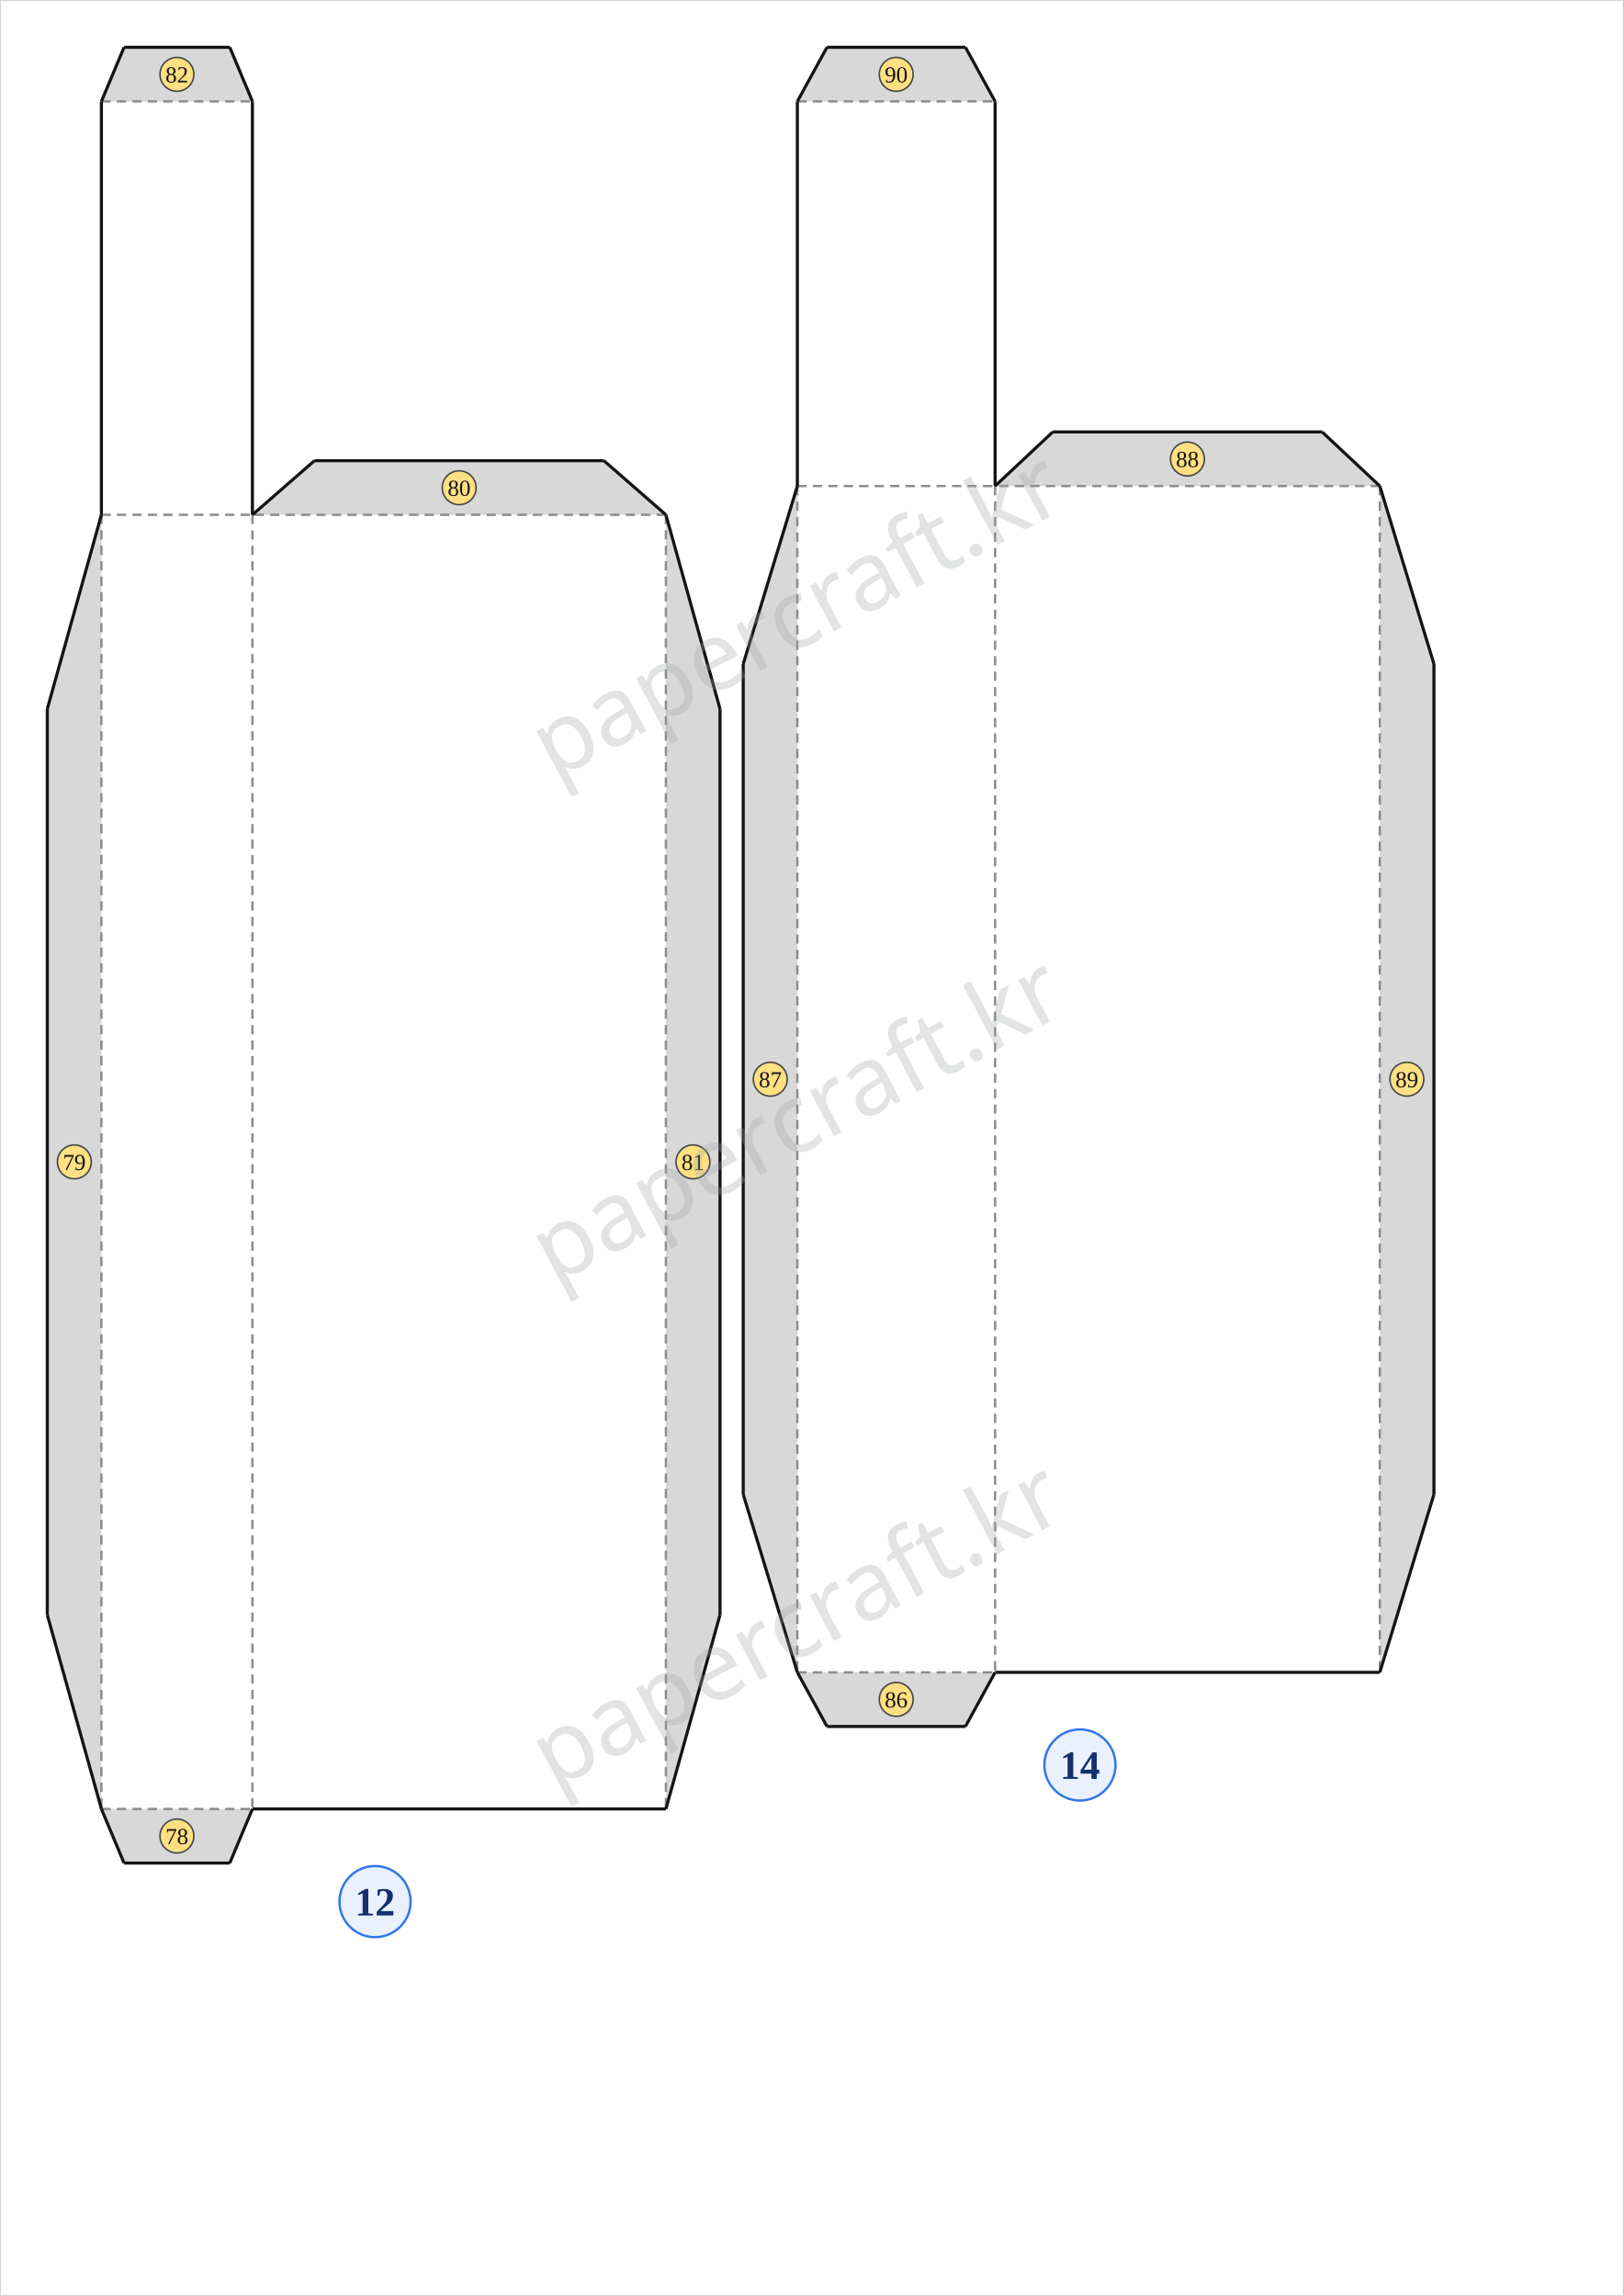
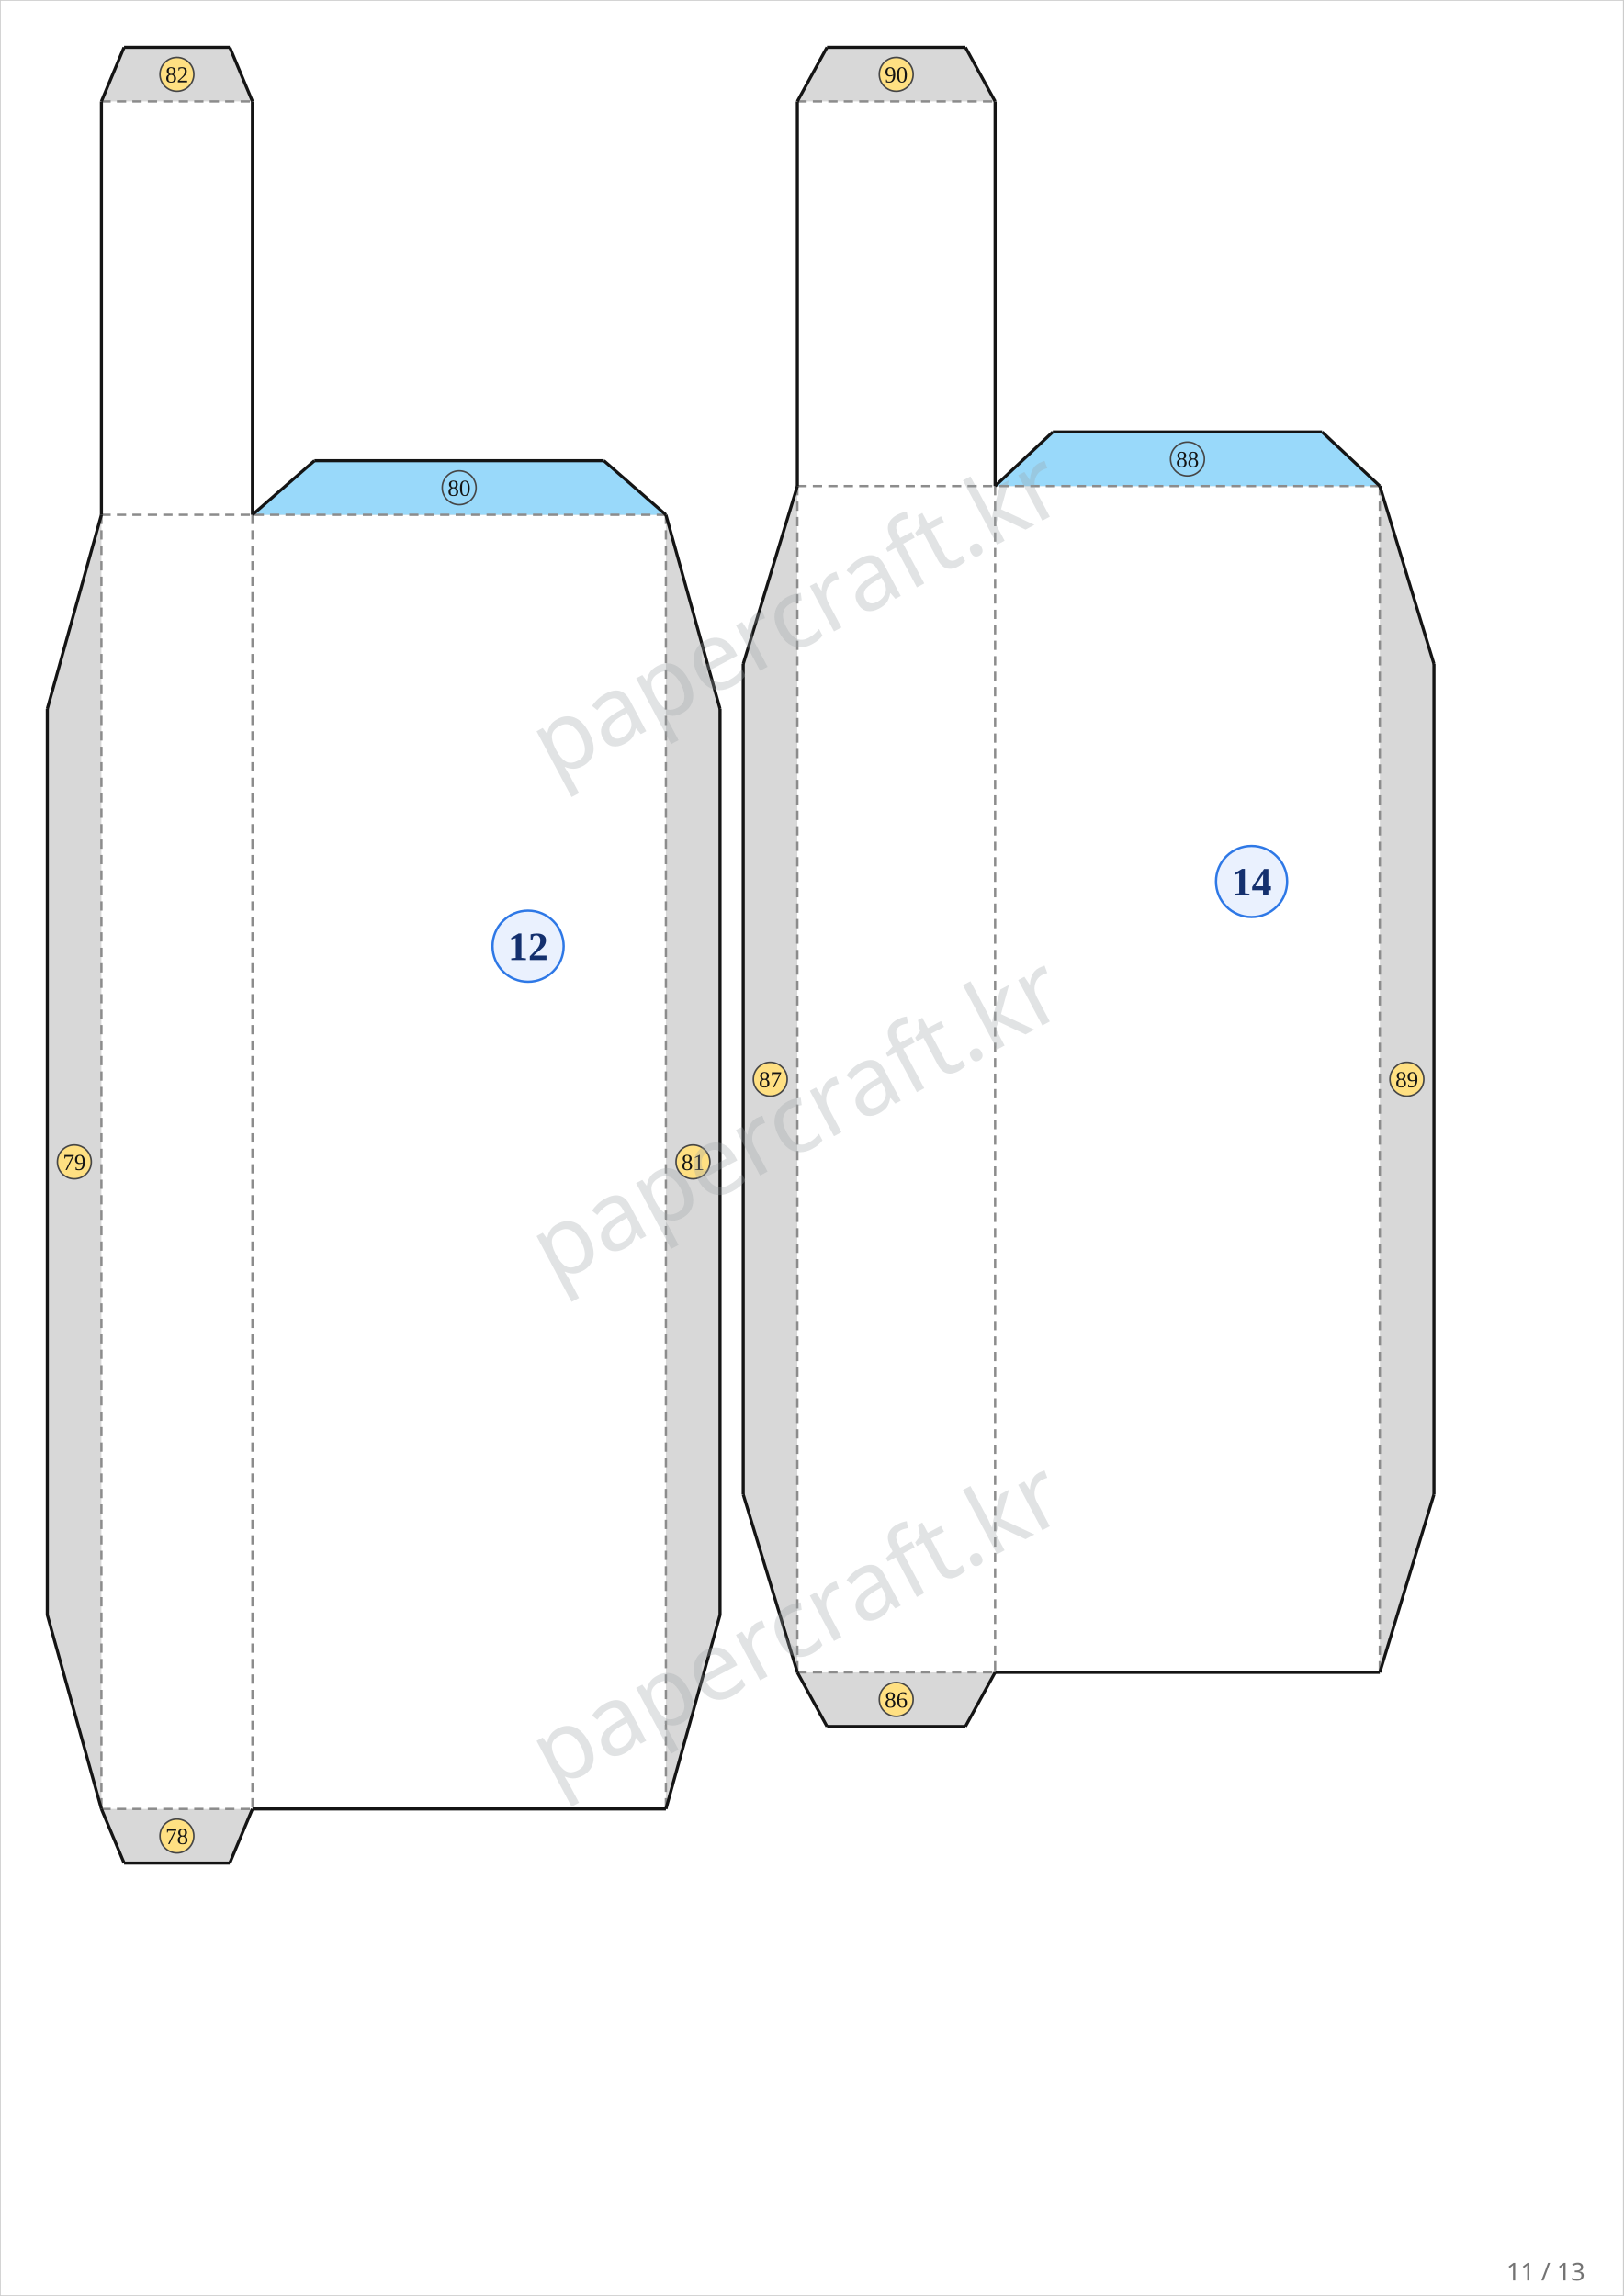
<svg xmlns="http://www.w3.org/2000/svg" width="210.00mm" height="297.00mm" viewBox="0 0 210.00 297.00">
  <rect x="0" y="0" width="210.00" height="297.00" fill="#ffffff" stroke="#cccccc" stroke-width="0.2" />
  <polygon points="32.647,233.999 29.717,240.999 16.046,240.999 13.116,233.999" fill="rgb(216,216,216)" />
  <polygon points="13.116,233.999 6.116,208.888 6.116,91.704 13.116,66.593" fill="rgb(216,216,216)" />
  <polygon points="32.647,66.593 40.668,59.593 78.102,59.593 86.124,66.593" fill="rgb(216,216,216)" />
  <polygon points="86.124,233.999 93.124,208.888 93.124,91.704 86.124,66.593" fill="rgb(216,216,216)" />
  <polygon points="32.647,13.116 29.717,6.116 16.046,6.116 13.116,13.116" fill="rgb(216,216,216)" />
+   <polygon points="32.647,66.593 40.668,59.593 78.102,59.593 86.124,66.593" fill="#99d9fa" />
  <line x1="32.647" y1="66.593" x2="32.647" y2="233.999" stroke="#8c8c8c" stroke-width="0.3" stroke-dasharray="1.2,0.8" />
  <line x1="13.116" y1="66.593" x2="32.647" y2="66.593" stroke="#8c8c8c" stroke-width="0.3" stroke-dasharray="1.2,0.8" />
  <line x1="13.116" y1="233.999" x2="32.647" y2="233.999" stroke="#8c8c8c" stroke-width="0.3" stroke-dasharray="1.2,0.8" />
  <line x1="13.116" y1="66.593" x2="13.116" y2="233.999" stroke="#8c8c8c" stroke-width="0.3" stroke-dasharray="1.2,0.8" />
  <line x1="86.124" y1="66.593" x2="32.647" y2="66.593" stroke="#8c8c8c" stroke-width="0.3" stroke-dasharray="1.2,0.8" />
  <line x1="86.124" y1="66.593" x2="86.124" y2="233.999" stroke="#8c8c8c" stroke-width="0.3" stroke-dasharray="1.2,0.8" />
  <line x1="13.116" y1="13.116" x2="32.647" y2="13.116" stroke="#8c8c8c" stroke-width="0.3" stroke-dasharray="1.2,0.8" />
  <line x1="86.124" y1="233.999" x2="32.647" y2="233.999" stroke="#141414" stroke-width="0.4" />
  <line x1="32.647" y1="13.116" x2="32.647" y2="66.593" stroke="#141414" stroke-width="0.4" />
  <line x1="13.116" y1="66.593" x2="13.116" y2="13.116" stroke="#141414" stroke-width="0.4" />
  <line x1="32.647" y1="233.999" x2="29.717" y2="240.999" stroke="#141414" stroke-width="0.4" />
  <line x1="29.717" y1="240.999" x2="16.046" y2="240.999" stroke="#141414" stroke-width="0.4" />
  <line x1="16.046" y1="240.999" x2="13.116" y2="233.999" stroke="#141414" stroke-width="0.4" />
  <line x1="13.116" y1="233.999" x2="6.116" y2="208.888" stroke="#141414" stroke-width="0.4" />
  <line x1="6.116" y1="208.888" x2="6.116" y2="91.704" stroke="#141414" stroke-width="0.4" />
  <line x1="6.116" y1="91.704" x2="13.116" y2="66.593" stroke="#141414" stroke-width="0.4" />
  <line x1="32.647" y1="66.593" x2="40.668" y2="59.593" stroke="#141414" stroke-width="0.4" />
  <line x1="40.668" y1="59.593" x2="78.102" y2="59.593" stroke="#141414" stroke-width="0.4" />
  <line x1="78.102" y1="59.593" x2="86.124" y2="66.593" stroke="#141414" stroke-width="0.4" />
  <line x1="86.124" y1="233.999" x2="93.124" y2="208.888" stroke="#141414" stroke-width="0.4" />
  <line x1="93.124" y1="208.888" x2="93.124" y2="91.704" stroke="#141414" stroke-width="0.4" />
  <line x1="93.124" y1="91.704" x2="86.124" y2="66.593" stroke="#141414" stroke-width="0.4" />
  <line x1="32.647" y1="13.116" x2="29.717" y2="6.116" stroke="#141414" stroke-width="0.4" />
  <line x1="29.717" y1="6.116" x2="16.046" y2="6.116" stroke="#141414" stroke-width="0.4" />
  <line x1="16.046" y1="6.116" x2="13.116" y2="13.116" stroke="#141414" stroke-width="0.4" />
  <circle cx="22.881" cy="237.499" r="2.19" fill="#ffe082" stroke="#464646" stroke-width="0.2" />
  <text x="22.881" y="238.54" font-size="2.97" text-anchor="middle" fill="#141414">78</text>
  <circle cx="9.616" cy="150.296" r="2.19" fill="#ffe082" stroke="#464646" stroke-width="0.2" />
  <text x="9.616" y="151.34" font-size="2.97" text-anchor="middle" fill="#141414">79</text>
-   <circle cx="59.385" cy="63.093" r="2.19" fill="#ffe082" stroke="#464646" stroke-width="0.2" />
+   <circle cx="59.385" cy="63.093" r="2.19" fill="#99d9fa" stroke="#464646" stroke-width="0.2" />
  <text x="59.385" y="64.13" font-size="2.97" text-anchor="middle" fill="#141414">80</text>
  <circle cx="89.624" cy="150.296" r="2.19" fill="#ffe082" stroke="#464646" stroke-width="0.2" />
  <text x="89.624" y="151.34" font-size="2.97" text-anchor="middle" fill="#141414">81</text>
  <circle cx="22.881" cy="9.616" r="2.19" fill="#ffe082" stroke="#464646" stroke-width="0.2" />
  <text x="22.881" y="10.66" font-size="2.97" text-anchor="middle" fill="#141414">82</text>
-   <circle cx="48.504" cy="245.983" r="4.6" fill="#eaf1fe" stroke="#2e78e6" stroke-width="0.3" />
-   <text x="48.504" y="247.783" font-size="5.2" text-anchor="middle" fill="#14306e" font-weight="bold">12</text>
+   <circle cx="68.298" cy="122.395" r="4.60" fill="#eaf1fe" stroke="#2e78e6" stroke-width="0.3" />
+   <text x="68.298" y="124.19" font-size="5.20" text-anchor="middle" fill="#14306e" font-weight="bold">12</text>
  <polygon points="128.7,216.329 124.863,223.329 106.96,223.329 103.124,216.329" fill="rgb(216,216,216)" />
  <polygon points="103.124,216.329 96.124,193.31 96.124,85.891 103.124,62.873" fill="rgb(216,216,216)" />
  <polygon points="128.7,62.873 136.163,55.873 170.993,55.873 178.457,62.873" fill="rgb(216,216,216)" />
  <polygon points="178.457,216.329 185.457,193.31 185.457,85.891 178.457,62.873" fill="rgb(216,216,216)" />
  <polygon points="128.7,13.116 124.863,6.116 106.96,6.116 103.124,13.116" fill="rgb(216,216,216)" />
+   <polygon points="128.7,62.873 136.163,55.873 170.993,55.873 178.457,62.873" fill="#99d9fa" />
  <line x1="128.7" y1="62.873" x2="128.7" y2="216.329" stroke="#8c8c8c" stroke-width="0.3" stroke-dasharray="1.2,0.8" />
  <line x1="103.124" y1="62.873" x2="128.7" y2="62.873" stroke="#8c8c8c" stroke-width="0.3" stroke-dasharray="1.2,0.8" />
  <line x1="103.124" y1="216.329" x2="128.7" y2="216.329" stroke="#8c8c8c" stroke-width="0.3" stroke-dasharray="1.2,0.8" />
  <line x1="103.124" y1="62.873" x2="103.124" y2="216.329" stroke="#8c8c8c" stroke-width="0.3" stroke-dasharray="1.2,0.8" />
  <line x1="178.457" y1="62.873" x2="128.7" y2="62.873" stroke="#8c8c8c" stroke-width="0.3" stroke-dasharray="1.2,0.8" />
  <line x1="178.457" y1="62.873" x2="178.457" y2="216.329" stroke="#8c8c8c" stroke-width="0.3" stroke-dasharray="1.2,0.8" />
  <line x1="103.124" y1="13.116" x2="128.7" y2="13.116" stroke="#8c8c8c" stroke-width="0.3" stroke-dasharray="1.2,0.8" />
  <line x1="178.457" y1="216.329" x2="128.7" y2="216.329" stroke="#141414" stroke-width="0.4" />
  <line x1="128.7" y1="13.116" x2="128.7" y2="62.873" stroke="#141414" stroke-width="0.4" />
  <line x1="103.124" y1="62.873" x2="103.124" y2="13.116" stroke="#141414" stroke-width="0.4" />
  <line x1="128.7" y1="216.329" x2="124.863" y2="223.329" stroke="#141414" stroke-width="0.4" />
  <line x1="124.863" y1="223.329" x2="106.96" y2="223.329" stroke="#141414" stroke-width="0.4" />
  <line x1="106.96" y1="223.329" x2="103.124" y2="216.329" stroke="#141414" stroke-width="0.4" />
  <line x1="103.124" y1="216.329" x2="96.124" y2="193.31" stroke="#141414" stroke-width="0.4" />
  <line x1="96.124" y1="193.31" x2="96.124" y2="85.891" stroke="#141414" stroke-width="0.4" />
  <line x1="96.124" y1="85.891" x2="103.124" y2="62.873" stroke="#141414" stroke-width="0.4" />
  <line x1="128.7" y1="62.873" x2="136.163" y2="55.873" stroke="#141414" stroke-width="0.4" />
  <line x1="136.163" y1="55.873" x2="170.993" y2="55.873" stroke="#141414" stroke-width="0.4" />
  <line x1="170.993" y1="55.873" x2="178.457" y2="62.873" stroke="#141414" stroke-width="0.4" />
  <line x1="178.457" y1="216.329" x2="185.457" y2="193.31" stroke="#141414" stroke-width="0.4" />
  <line x1="185.457" y1="193.31" x2="185.457" y2="85.891" stroke="#141414" stroke-width="0.4" />
  <line x1="185.457" y1="85.891" x2="178.457" y2="62.873" stroke="#141414" stroke-width="0.4" />
  <line x1="128.7" y1="13.116" x2="124.863" y2="6.116" stroke="#141414" stroke-width="0.4" />
  <line x1="124.863" y1="6.116" x2="106.96" y2="6.116" stroke="#141414" stroke-width="0.4" />
  <line x1="106.96" y1="6.116" x2="103.124" y2="13.116" stroke="#141414" stroke-width="0.4" />
  <circle cx="115.912" cy="219.829" r="2.19" fill="#ffe082" stroke="#464646" stroke-width="0.2" />
  <text x="115.912" y="220.87" font-size="2.97" text-anchor="middle" fill="#141414">86</text>
  <circle cx="99.624" cy="139.601" r="2.19" fill="#ffe082" stroke="#464646" stroke-width="0.2" />
  <text x="99.624" y="140.64" font-size="2.97" text-anchor="middle" fill="#141414">87</text>
-   <circle cx="153.578" cy="59.373" r="2.19" fill="#ffe082" stroke="#464646" stroke-width="0.2" />
+   <circle cx="153.578" cy="59.373" r="2.19" fill="#99d9fa" stroke="#464646" stroke-width="0.2" />
  <text x="153.578" y="60.41" font-size="2.97" text-anchor="middle" fill="#141414">88</text>
  <circle cx="181.957" cy="139.601" r="2.19" fill="#ffe082" stroke="#464646" stroke-width="0.2" />
  <text x="181.957" y="140.64" font-size="2.97" text-anchor="middle" fill="#141414">89</text>
  <circle cx="115.912" cy="9.616" r="2.19" fill="#ffe082" stroke="#464646" stroke-width="0.2" />
  <text x="115.912" y="10.66" font-size="2.97" text-anchor="middle" fill="#141414">90</text>
-   <circle cx="139.674" cy="228.312" r="4.6" fill="#eaf1fe" stroke="#2e78e6" stroke-width="0.3" />
-   <text x="139.674" y="230.112" font-size="5.2" text-anchor="middle" fill="#14306e" font-weight="bold">14</text>
+   <circle cx="161.871" cy="114.025" r="4.60" fill="#eaf1fe" stroke="#2e78e6" stroke-width="0.3" />
+   <text x="161.871" y="115.83" font-size="5.20" text-anchor="middle" fill="#14306e" font-weight="bold">14</text>
+   <text x="205.0" y="295.0" font-size="3.2" text-anchor="end" fill="#737373" font-family="sans-serif">11 / 13</text>
  <g pointer-events="none">
    <text x="105.0" y="83.2" text-anchor="middle" font-family="sans-serif" font-size="12.4" fill="#9aa0a6" fill-opacity="0.3" transform="rotate(-28 105.0 83.2)">papercraft.kr</text>
    <text x="105.0" y="148.5" text-anchor="middle" font-family="sans-serif" font-size="12.4" fill="#9aa0a6" fill-opacity="0.3" transform="rotate(-28 105.0 148.5)">papercraft.kr</text>
    <text x="105.0" y="213.8" text-anchor="middle" font-family="sans-serif" font-size="12.4" fill="#9aa0a6" fill-opacity="0.3" transform="rotate(-28 105.0 213.8)">papercraft.kr</text>
  </g>
</svg>
